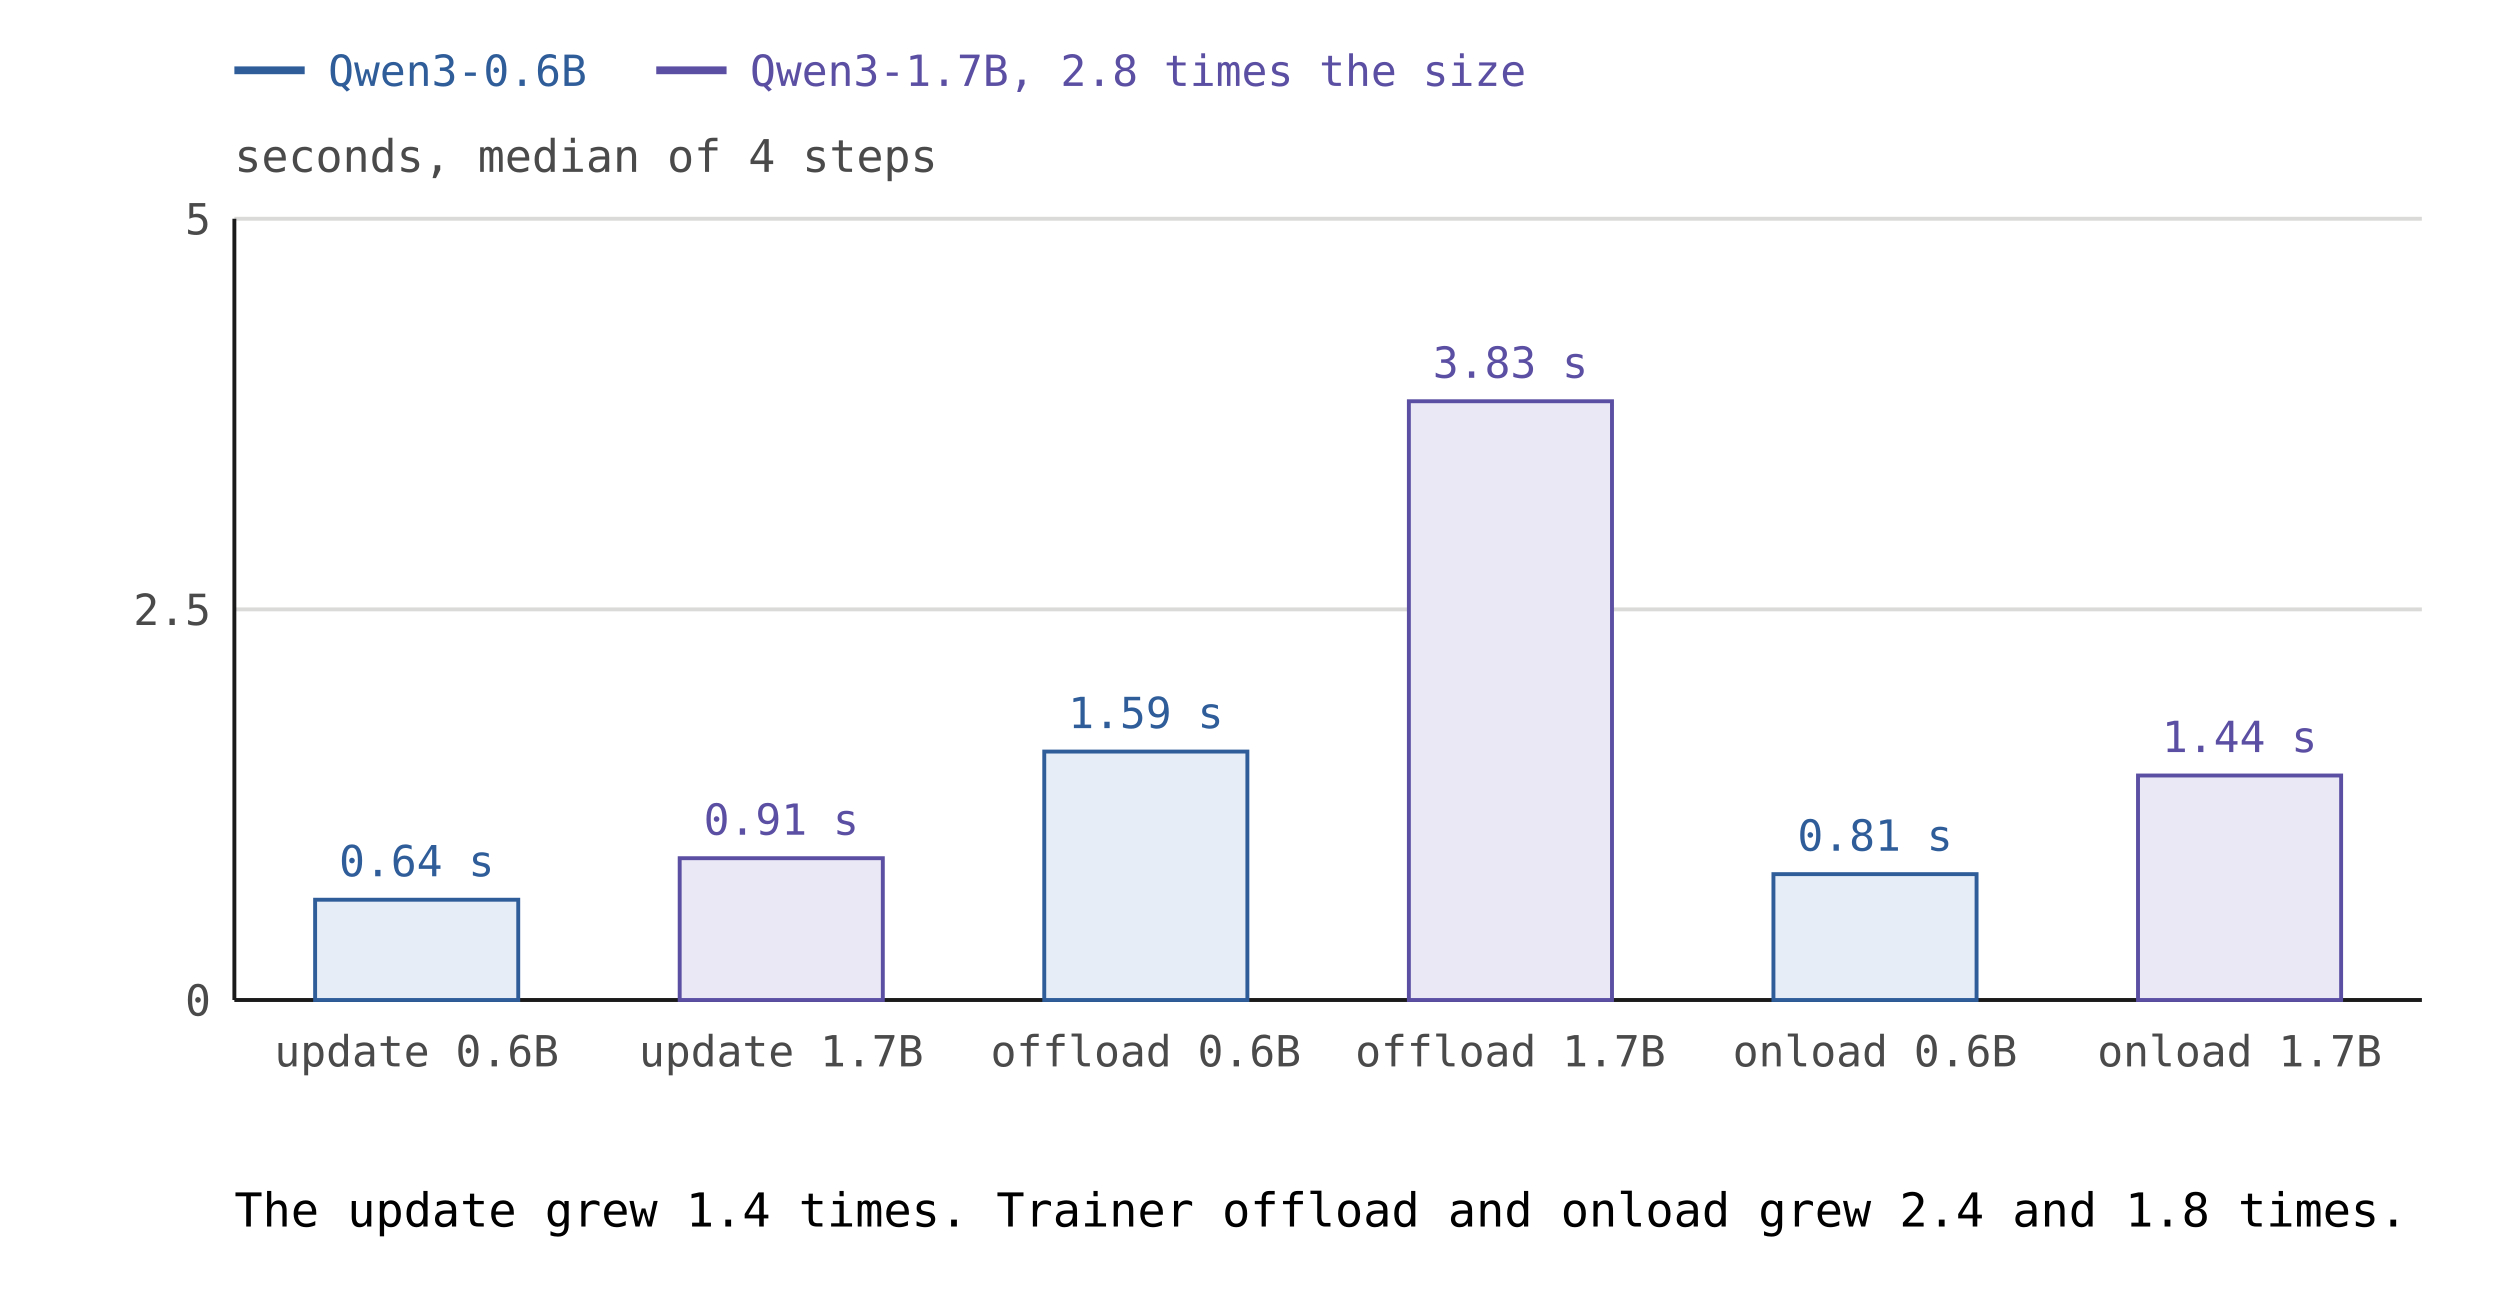
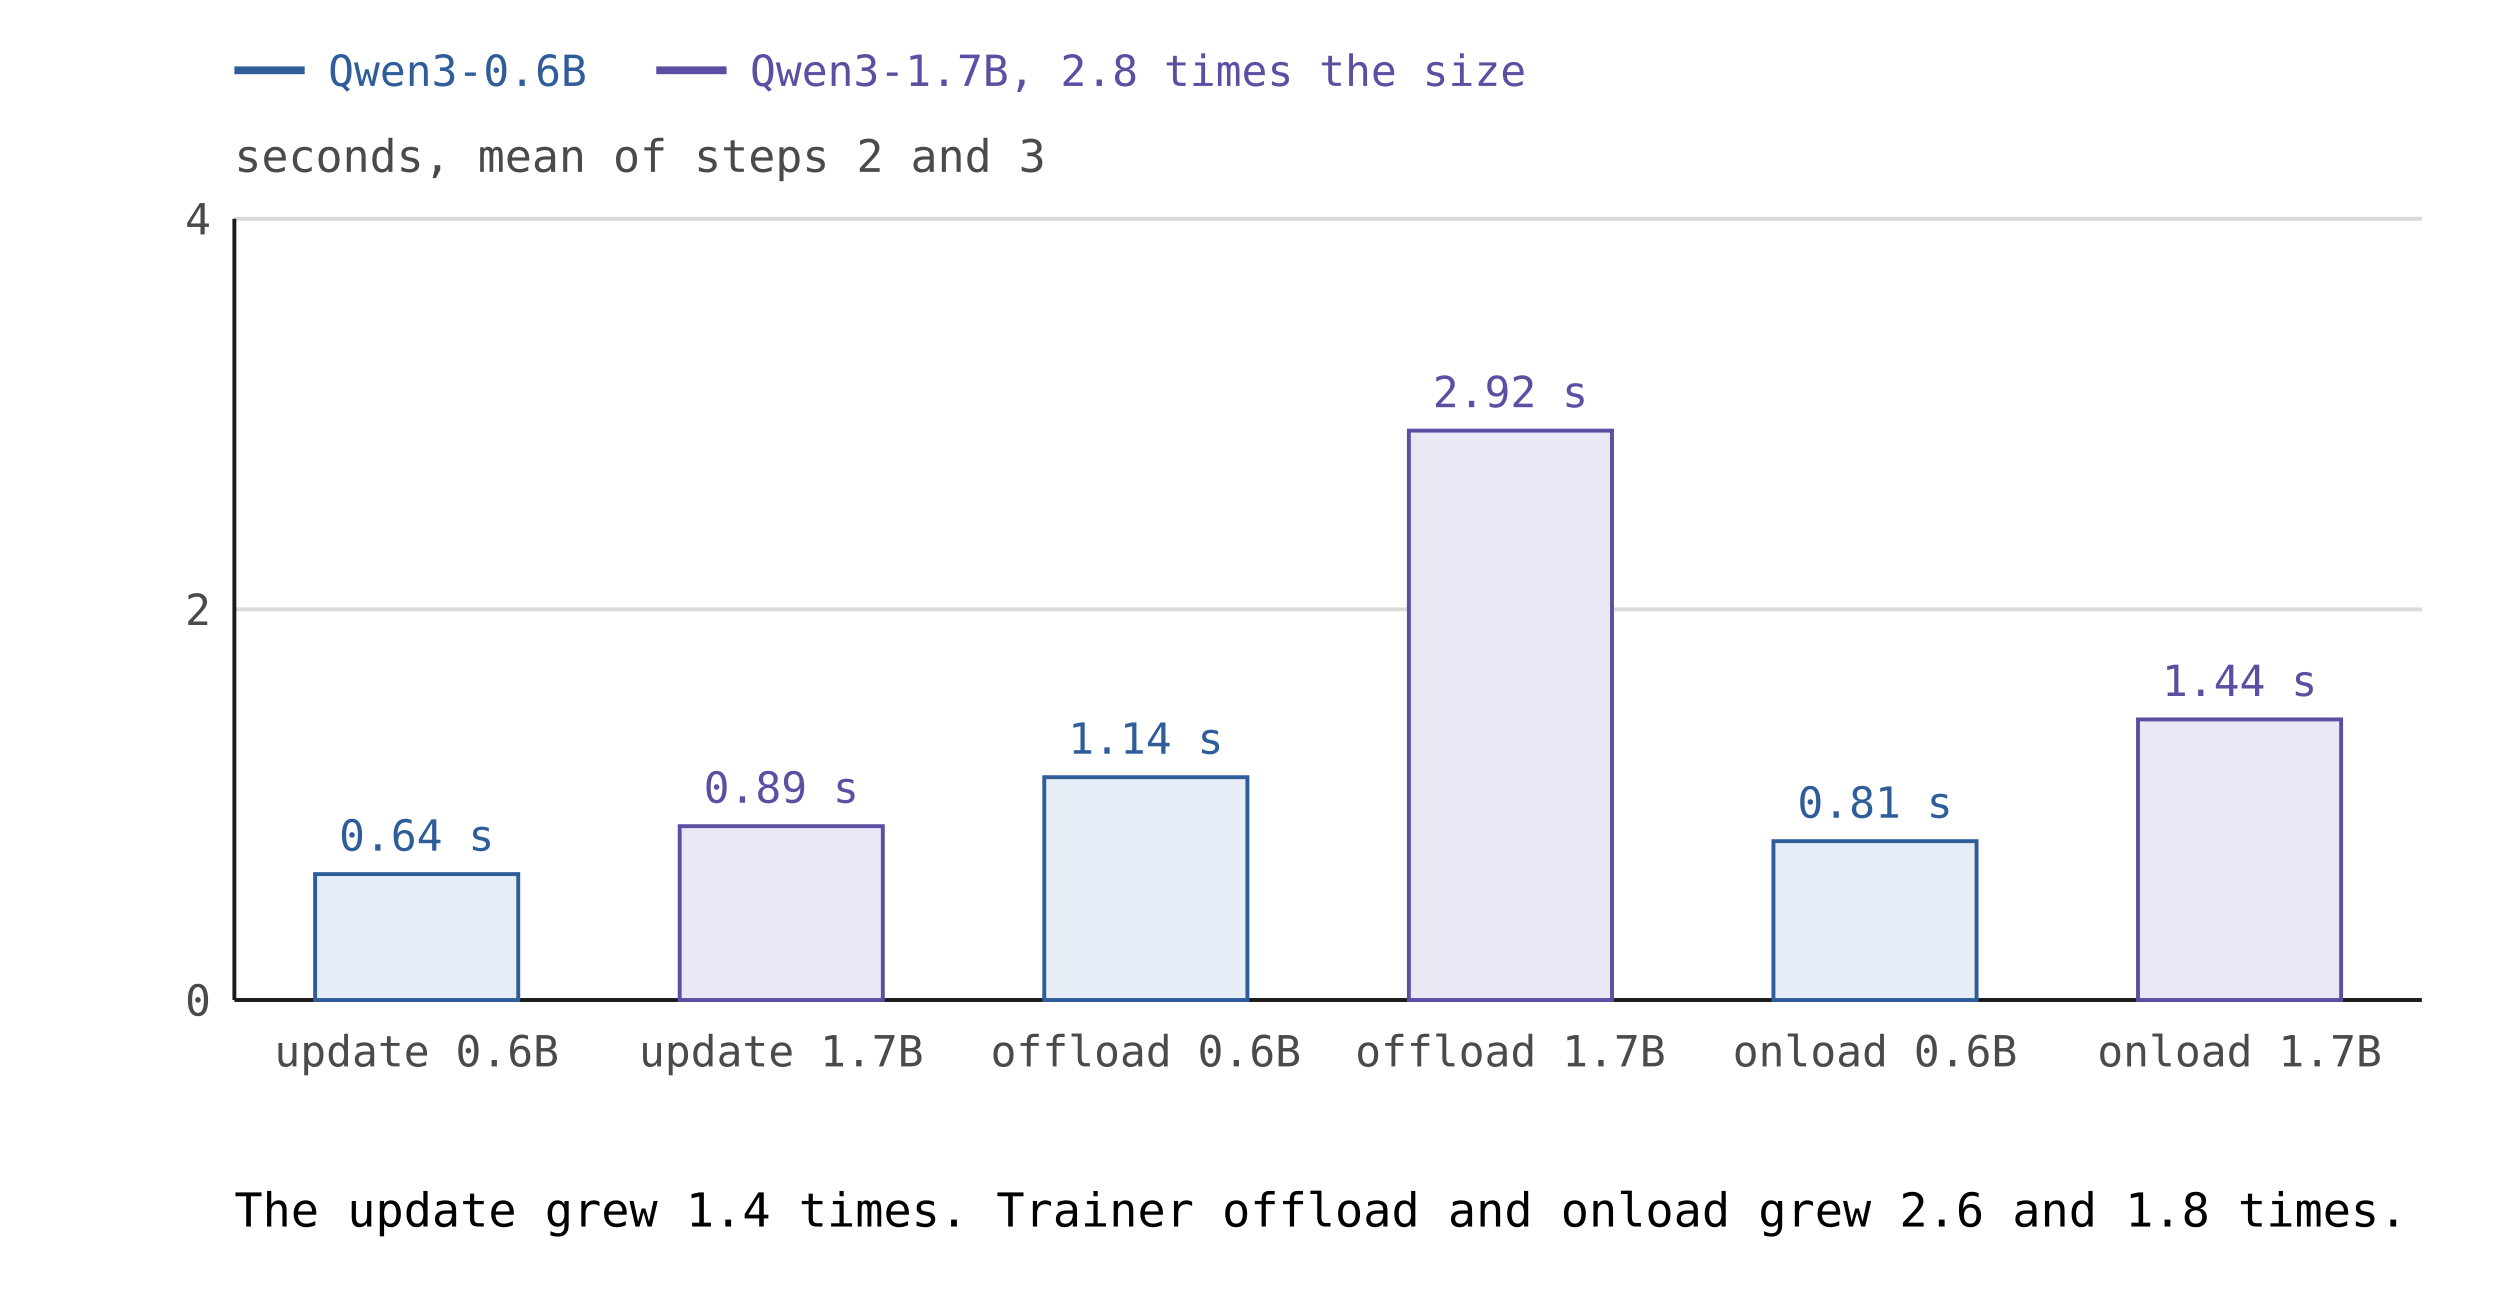
<svg xmlns="http://www.w3.org/2000/svg" viewBox="0 0 640 330" role="img" aria-labelledby="fig-2-4-title fig-2-4-desc" font-family="JetBrains Mono, ui-monospace, monospace">
  <line x1="60" y1="256" x2="620" y2="256" stroke="var(--m-ink-mute, #6f6f6a)" stroke-width="1" stroke-opacity="0.25" />
  <text x="54" y="260" font-size="11" text-anchor="end" fill="var(--m-ink-soft, #4a4a4a)">0</text>
  <line x1="60" y1="156" x2="620" y2="156" stroke="var(--m-ink-mute, #6f6f6a)" stroke-width="1" stroke-opacity="0.25" />
-   <text x="54" y="160" font-size="11" text-anchor="end" fill="var(--m-ink-soft, #4a4a4a)">2.5</text>
+   <text x="54" y="160" font-size="11" text-anchor="end" fill="var(--m-ink-soft, #4a4a4a)">2</text>
  <line x1="60" y1="56" x2="620" y2="56" stroke="var(--m-ink-mute, #6f6f6a)" stroke-width="1" stroke-opacity="0.25" />
-   <text x="54" y="60" font-size="11" text-anchor="end" fill="var(--m-ink-soft, #4a4a4a)">5</text>
+   <text x="54" y="60" font-size="11" text-anchor="end" fill="var(--m-ink-soft, #4a4a4a)">4</text>
  <line x1="60" y1="256" x2="620" y2="256" stroke="var(--m-ink, #1a1a1a)" stroke-width="1" />
  <line x1="60" y1="56" x2="60" y2="256" stroke="var(--m-ink, #1a1a1a)" stroke-width="1" />
-   <text x="60" y="44" font-size="11.5" class="m-serif" fill="var(--m-ink-soft, #4a4a4a)">seconds, median of 4 steps</text>
-   <rect x="80.67" y="230.33" width="52" height="25.67" fill="var(--m-blue-fill, #e6edf6)" stroke="var(--m-blue-ink, #2f5d9a)" />
-   <text x="106.67" y="224.33" font-size="11" text-anchor="middle" fill="var(--m-blue-ink, #2f5d9a)">0.64 s</text>
+   <text x="60" y="44" font-size="11.5" class="m-serif" fill="var(--m-ink-soft, #4a4a4a)">seconds, mean of steps 2 and 3</text>
+   <rect x="80.67" y="223.77" width="52" height="32.23" fill="var(--m-blue-fill, #e6edf6)" stroke="var(--m-blue-ink, #2f5d9a)" />
+   <text x="106.67" y="217.77" font-size="11" text-anchor="middle" fill="var(--m-blue-ink, #2f5d9a)">0.64 s</text>
  <text x="106.67" y="273" font-size="11" text-anchor="middle" fill="var(--m-ink-soft, #4a4a4a)">update 0.6B</text>
-   <rect x="174" y="219.7" width="52" height="36.3" fill="var(--m-violet-fill, #ebe8f5)" stroke="var(--m-violet-ink, #5b4fa3)" />
-   <text x="200" y="213.7" font-size="11" text-anchor="middle" fill="var(--m-violet-ink, #5b4fa3)">0.91 s</text>
+   <rect x="174" y="211.5" width="52" height="44.5" fill="var(--m-violet-fill, #ebe8f5)" stroke="var(--m-violet-ink, #5b4fa3)" />
+   <text x="200" y="205.5" font-size="11" text-anchor="middle" fill="var(--m-violet-ink, #5b4fa3)">0.89 s</text>
  <text x="200" y="273" font-size="11" text-anchor="middle" fill="var(--m-ink-soft, #4a4a4a)">update 1.7B</text>
-   <rect x="267.33" y="192.4" width="52" height="63.6" fill="var(--m-blue-fill, #e6edf6)" stroke="var(--m-blue-ink, #2f5d9a)" />
-   <text x="293.33" y="186.4" font-size="11" text-anchor="middle" fill="var(--m-blue-ink, #2f5d9a)">1.59 s</text>
+   <rect x="267.33" y="198.96" width="52" height="57.04" fill="var(--m-blue-fill, #e6edf6)" stroke="var(--m-blue-ink, #2f5d9a)" />
+   <text x="293.33" y="192.96" font-size="11" text-anchor="middle" fill="var(--m-blue-ink, #2f5d9a)">1.14 s</text>
  <text x="293.33" y="273" font-size="11" text-anchor="middle" fill="var(--m-ink-soft, #4a4a4a)">offload 0.6B</text>
-   <rect x="360.67" y="102.72" width="52" height="153.28" fill="var(--m-violet-fill, #ebe8f5)" stroke="var(--m-violet-ink, #5b4fa3)" />
-   <text x="386.67" y="96.72" font-size="11" text-anchor="middle" fill="var(--m-violet-ink, #5b4fa3)">3.83 s</text>
+   <rect x="360.67" y="110.24" width="52" height="145.76" fill="var(--m-violet-fill, #ebe8f5)" stroke="var(--m-violet-ink, #5b4fa3)" />
+   <text x="386.67" y="104.24" font-size="11" text-anchor="middle" fill="var(--m-violet-ink, #5b4fa3)">2.92 s</text>
  <text x="386.67" y="273" font-size="11" text-anchor="middle" fill="var(--m-ink-soft, #4a4a4a)">offload 1.7B</text>
-   <rect x="454" y="223.78" width="52" height="32.22" fill="var(--m-blue-fill, #e6edf6)" stroke="var(--m-blue-ink, #2f5d9a)" />
-   <text x="480" y="217.78" font-size="11" text-anchor="middle" fill="var(--m-blue-ink, #2f5d9a)">0.81 s</text>
+   <rect x="454" y="215.34" width="52" height="40.66" fill="var(--m-blue-fill, #e6edf6)" stroke="var(--m-blue-ink, #2f5d9a)" />
+   <text x="480" y="209.34" font-size="11" text-anchor="middle" fill="var(--m-blue-ink, #2f5d9a)">0.81 s</text>
  <text x="480" y="273" font-size="11" text-anchor="middle" fill="var(--m-ink-soft, #4a4a4a)">onload 0.6B</text>
-   <rect x="547.33" y="198.53" width="52" height="57.47" fill="var(--m-violet-fill, #ebe8f5)" stroke="var(--m-violet-ink, #5b4fa3)" />
-   <text x="573.33" y="192.53" font-size="11" text-anchor="middle" fill="var(--m-violet-ink, #5b4fa3)">1.44 s</text>
+   <rect x="547.33" y="184.17" width="52" height="71.83" fill="var(--m-violet-fill, #ebe8f5)" stroke="var(--m-violet-ink, #5b4fa3)" />
+   <text x="573.33" y="178.17" font-size="11" text-anchor="middle" fill="var(--m-violet-ink, #5b4fa3)">1.44 s</text>
  <text x="573.33" y="273" font-size="11" text-anchor="middle" fill="var(--m-ink-soft, #4a4a4a)">onload 1.7B</text>
  <path d="M60 18 H78" fill="none" stroke="var(--m-blue-ink, #2f5d9a)" stroke-width="2" stroke-linejoin="round" />
  <text x="84" y="22" font-size="11" fill="var(--m-blue-ink, #2f5d9a)">Qwen3-0.6B</text>
  <path d="M168 18 H186" fill="none" stroke="var(--m-violet-ink, #5b4fa3)" stroke-width="2" stroke-linejoin="round" />
  <text x="192" y="22" font-size="11" fill="var(--m-violet-ink, #5b4fa3)">Qwen3-1.7B, 2.8 times the size</text>
-   <text x="60" y="314" font-size="12" class="m-serif">The update grew 1.4 times. Trainer offload and onload grew 2.4 and 1.8 times.</text>
+   <text x="60" y="314" font-size="12" class="m-serif">The update grew 1.4 times. Trainer offload and onload grew 2.6 and 1.8 times.</text>
</svg>
